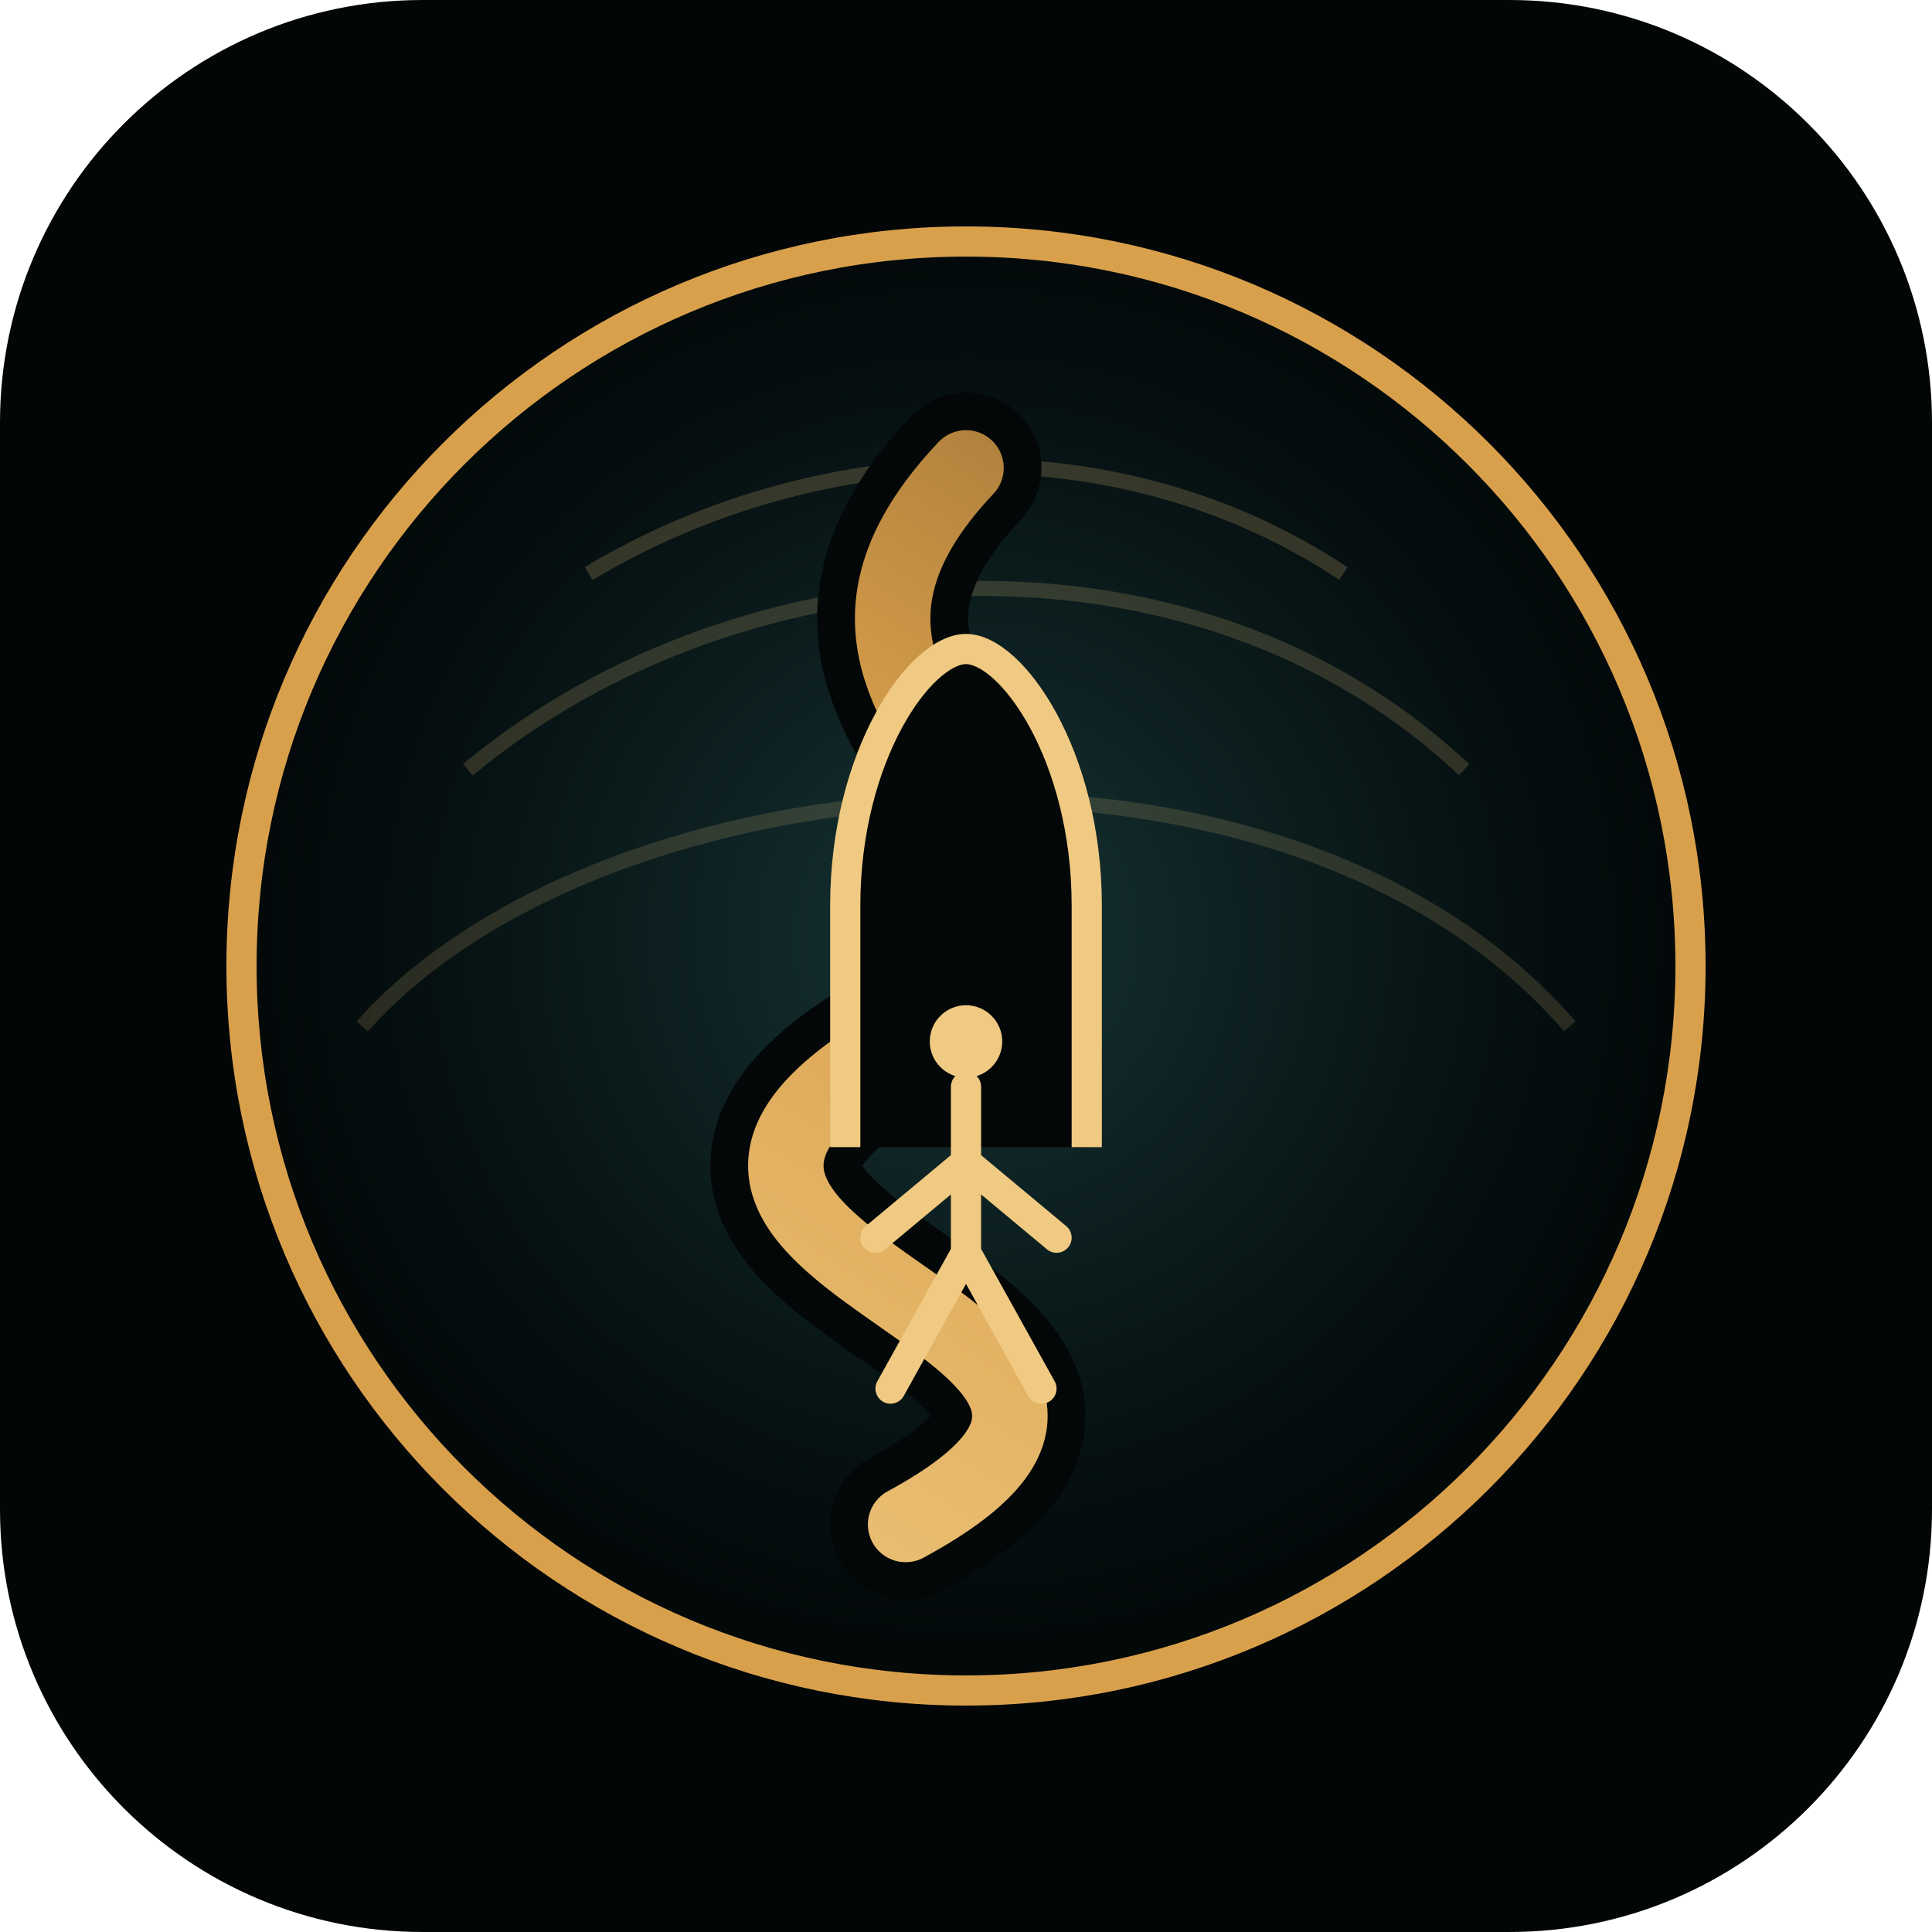
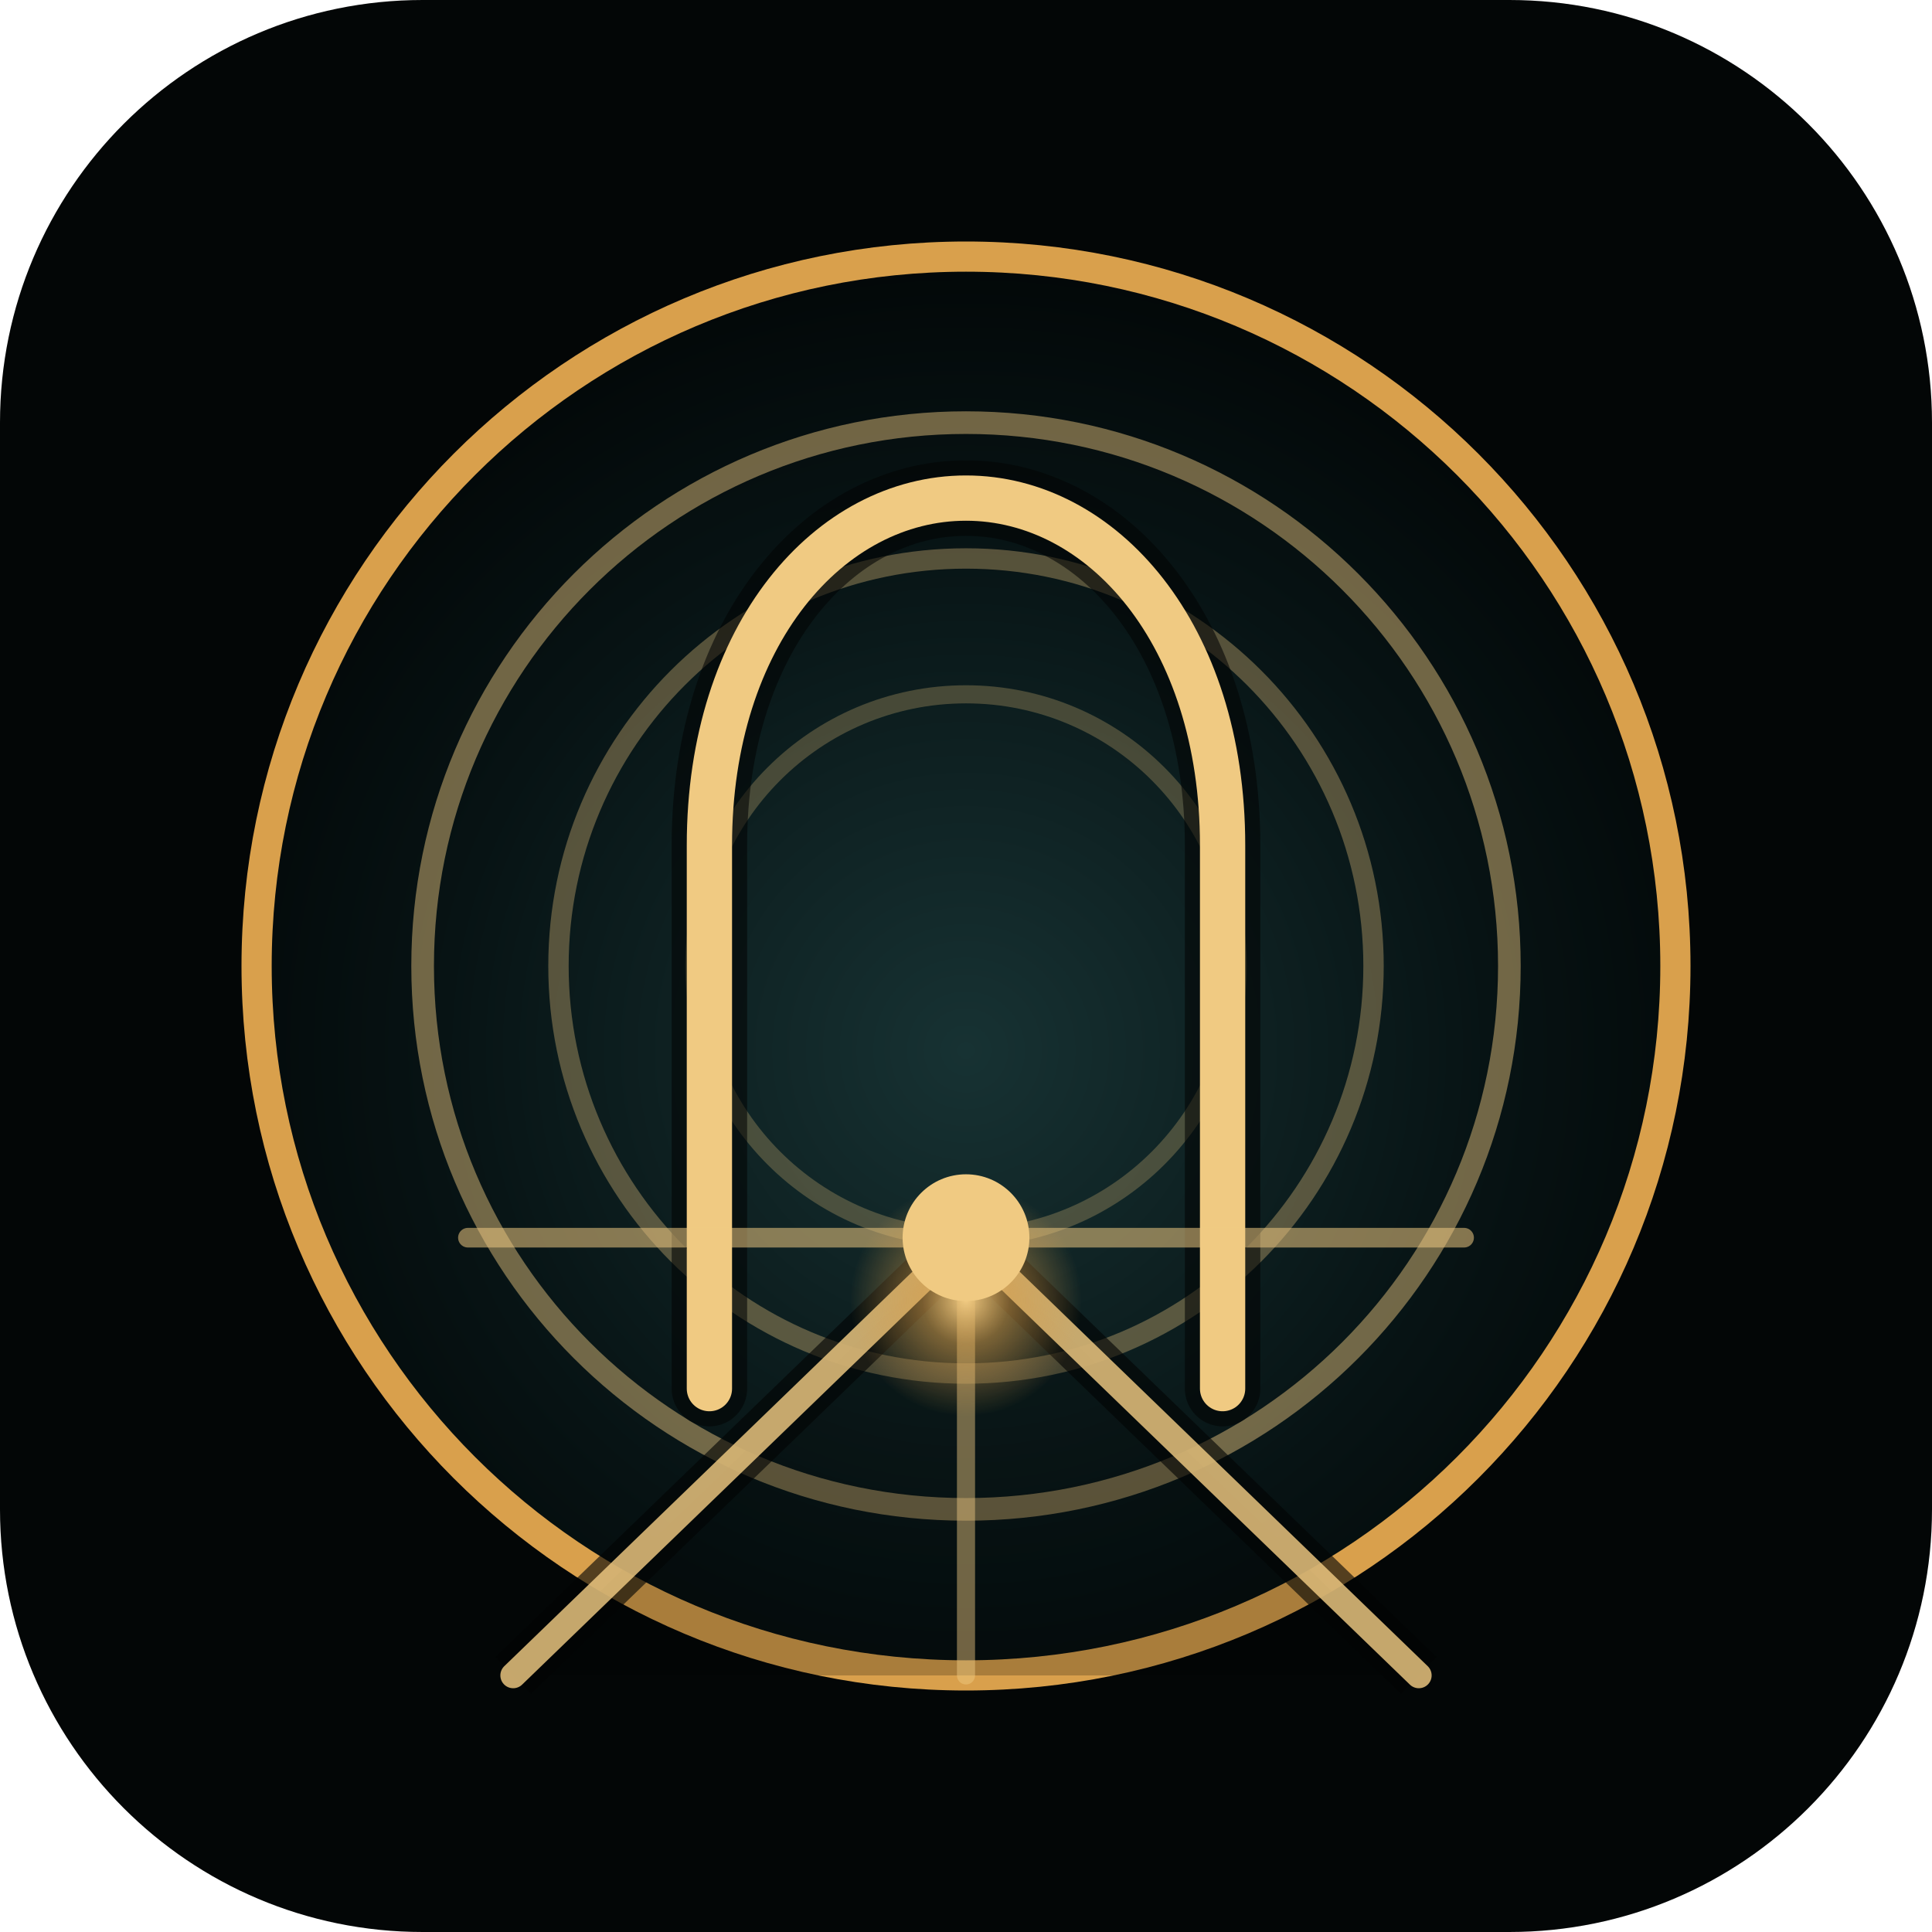
<svg xmlns="http://www.w3.org/2000/svg" viewBox="0 0 128 128" role="img" aria-label="Tone Hidden Worlds">
  <defs>
-     <radialGradient id="bg" cx="50%" cy="48%" r="58%">
-       <stop offset="0" stop-color="#173334" />
-       <stop offset="0.62" stop-color="#061112" />
+     <radialGradient id="bg" cx="50%" cy="56%" r="64%">
+       <stop offset="0" stop-color="#173233" />
+       <stop offset="0.58" stop-color="#071314" />
      <stop offset="1" stop-color="#010303" />
    </radialGradient>
-     <linearGradient id="gold" x1="33" y1="108" x2="91" y2="21" gradientUnits="userSpaceOnUse">
-       <stop stop-color="#f0ca82" />
-       <stop offset="0.58" stop-color="#d9a04c" />
-       <stop offset="1" stop-color="#8f6730" />
-     </linearGradient>
+     <radialGradient id="light" cx="50%" cy="63%" r="24%">
+       <stop offset="0" stop-color="#f0ca82" />
+       <stop offset="0.38" stop-color="#d9a04c" stop-opacity=".54" />
+       <stop offset="1" stop-color="#d9a04c" stop-opacity="0" />
+     </radialGradient>
  </defs>
  <rect width="128" height="128" rx="28" fill="#030606" />
-   <circle cx="64" cy="64" r="48" fill="url(#bg)" stroke="#d9a04c" stroke-width="2" />
-   <path d="M24 68c16-18 61-22 80 0" fill="none" stroke="#f0ca82" stroke-opacity=".16" stroke-width="1" />
-   <path d="M31 51c18-15 48-17 66 0" fill="none" stroke="#f0ca82" stroke-opacity=".18" stroke-width="1" />
-   <path d="M39 38c15-9 35-10 50 0" fill="none" stroke="#f0ca82" stroke-opacity=".2" stroke-width="1" />
-   <path d="M60 101c24-13-24-17-2-31 24-15-11-21 6-39" fill="none" stroke="#040707" stroke-width="10" stroke-linecap="round" stroke-linejoin="round" />
-   <path d="M60 101c24-13-24-17-2-31 24-15-11-21 6-39" fill="none" stroke="url(#gold)" stroke-width="5" stroke-linecap="round" stroke-linejoin="round" />
-   <path d="M56 76V60c0-10 5-17 8-17s8 7 8 17v16" fill="#040707" stroke="#f0ca82" stroke-width="2" />
-   <circle cx="64" cy="69" r="2.4" fill="#f0ca82" />
-   <path d="M64 72v11m0-6-6 5m6-5 6 5m-6 1-5 9m5-9 5 9" fill="none" stroke="#f0ca82" stroke-width="2" stroke-linecap="round" />
+   <circle cx="64" cy="64" r="47" fill="url(#bg)" stroke="#d9a04c" stroke-width="2" />
+   <circle cx="64" cy="64" r="36" fill="none" stroke="#f0ca82" stroke-opacity=".46" stroke-width="1.5" />
+   <circle cx="64" cy="64" r="27" fill="none" stroke="#f0ca82" stroke-opacity=".34" stroke-width="1.35" />
+   <circle cx="64" cy="64" r="18" fill="none" stroke="#f0ca82" stroke-opacity=".26" stroke-width="1.2" />
+   <path d="M47 92V56c0-14 8-23 17-23s17 9 17 23v36" fill="none" stroke="#020404" stroke-opacity=".58" stroke-width="5" stroke-linecap="round" stroke-linejoin="round" />
+   <path d="M47 92V56c0-14 8-23 17-23s17 9 17 23v36" fill="none" stroke="#f0ca82" stroke-width="3" stroke-linecap="round" stroke-linejoin="round" />
+   <path d="M31 82h66" fill="none" stroke="#f0ca82" stroke-opacity=".54" stroke-width="1.3" stroke-linecap="round" />
+   <path d="M34 111 64 82l30 29" fill="#020404" fill-opacity=".22" stroke="#020404" stroke-opacity=".62" stroke-width="3.4" stroke-linejoin="round" />
+   <path d="M34 111 64 82l30 29" fill="none" stroke="#f0ca82" stroke-opacity=".82" stroke-width="1.7" stroke-linecap="round" stroke-linejoin="round" />
+   <path d="M64 111V82" fill="none" stroke="#f0ca82" stroke-opacity=".46" stroke-width="1.2" stroke-linecap="round" />
+   <circle cx="64" cy="82" r="16" fill="url(#light)" />
+   <circle cx="64" cy="82" r="4.2" fill="#f0ca82" />
</svg>
